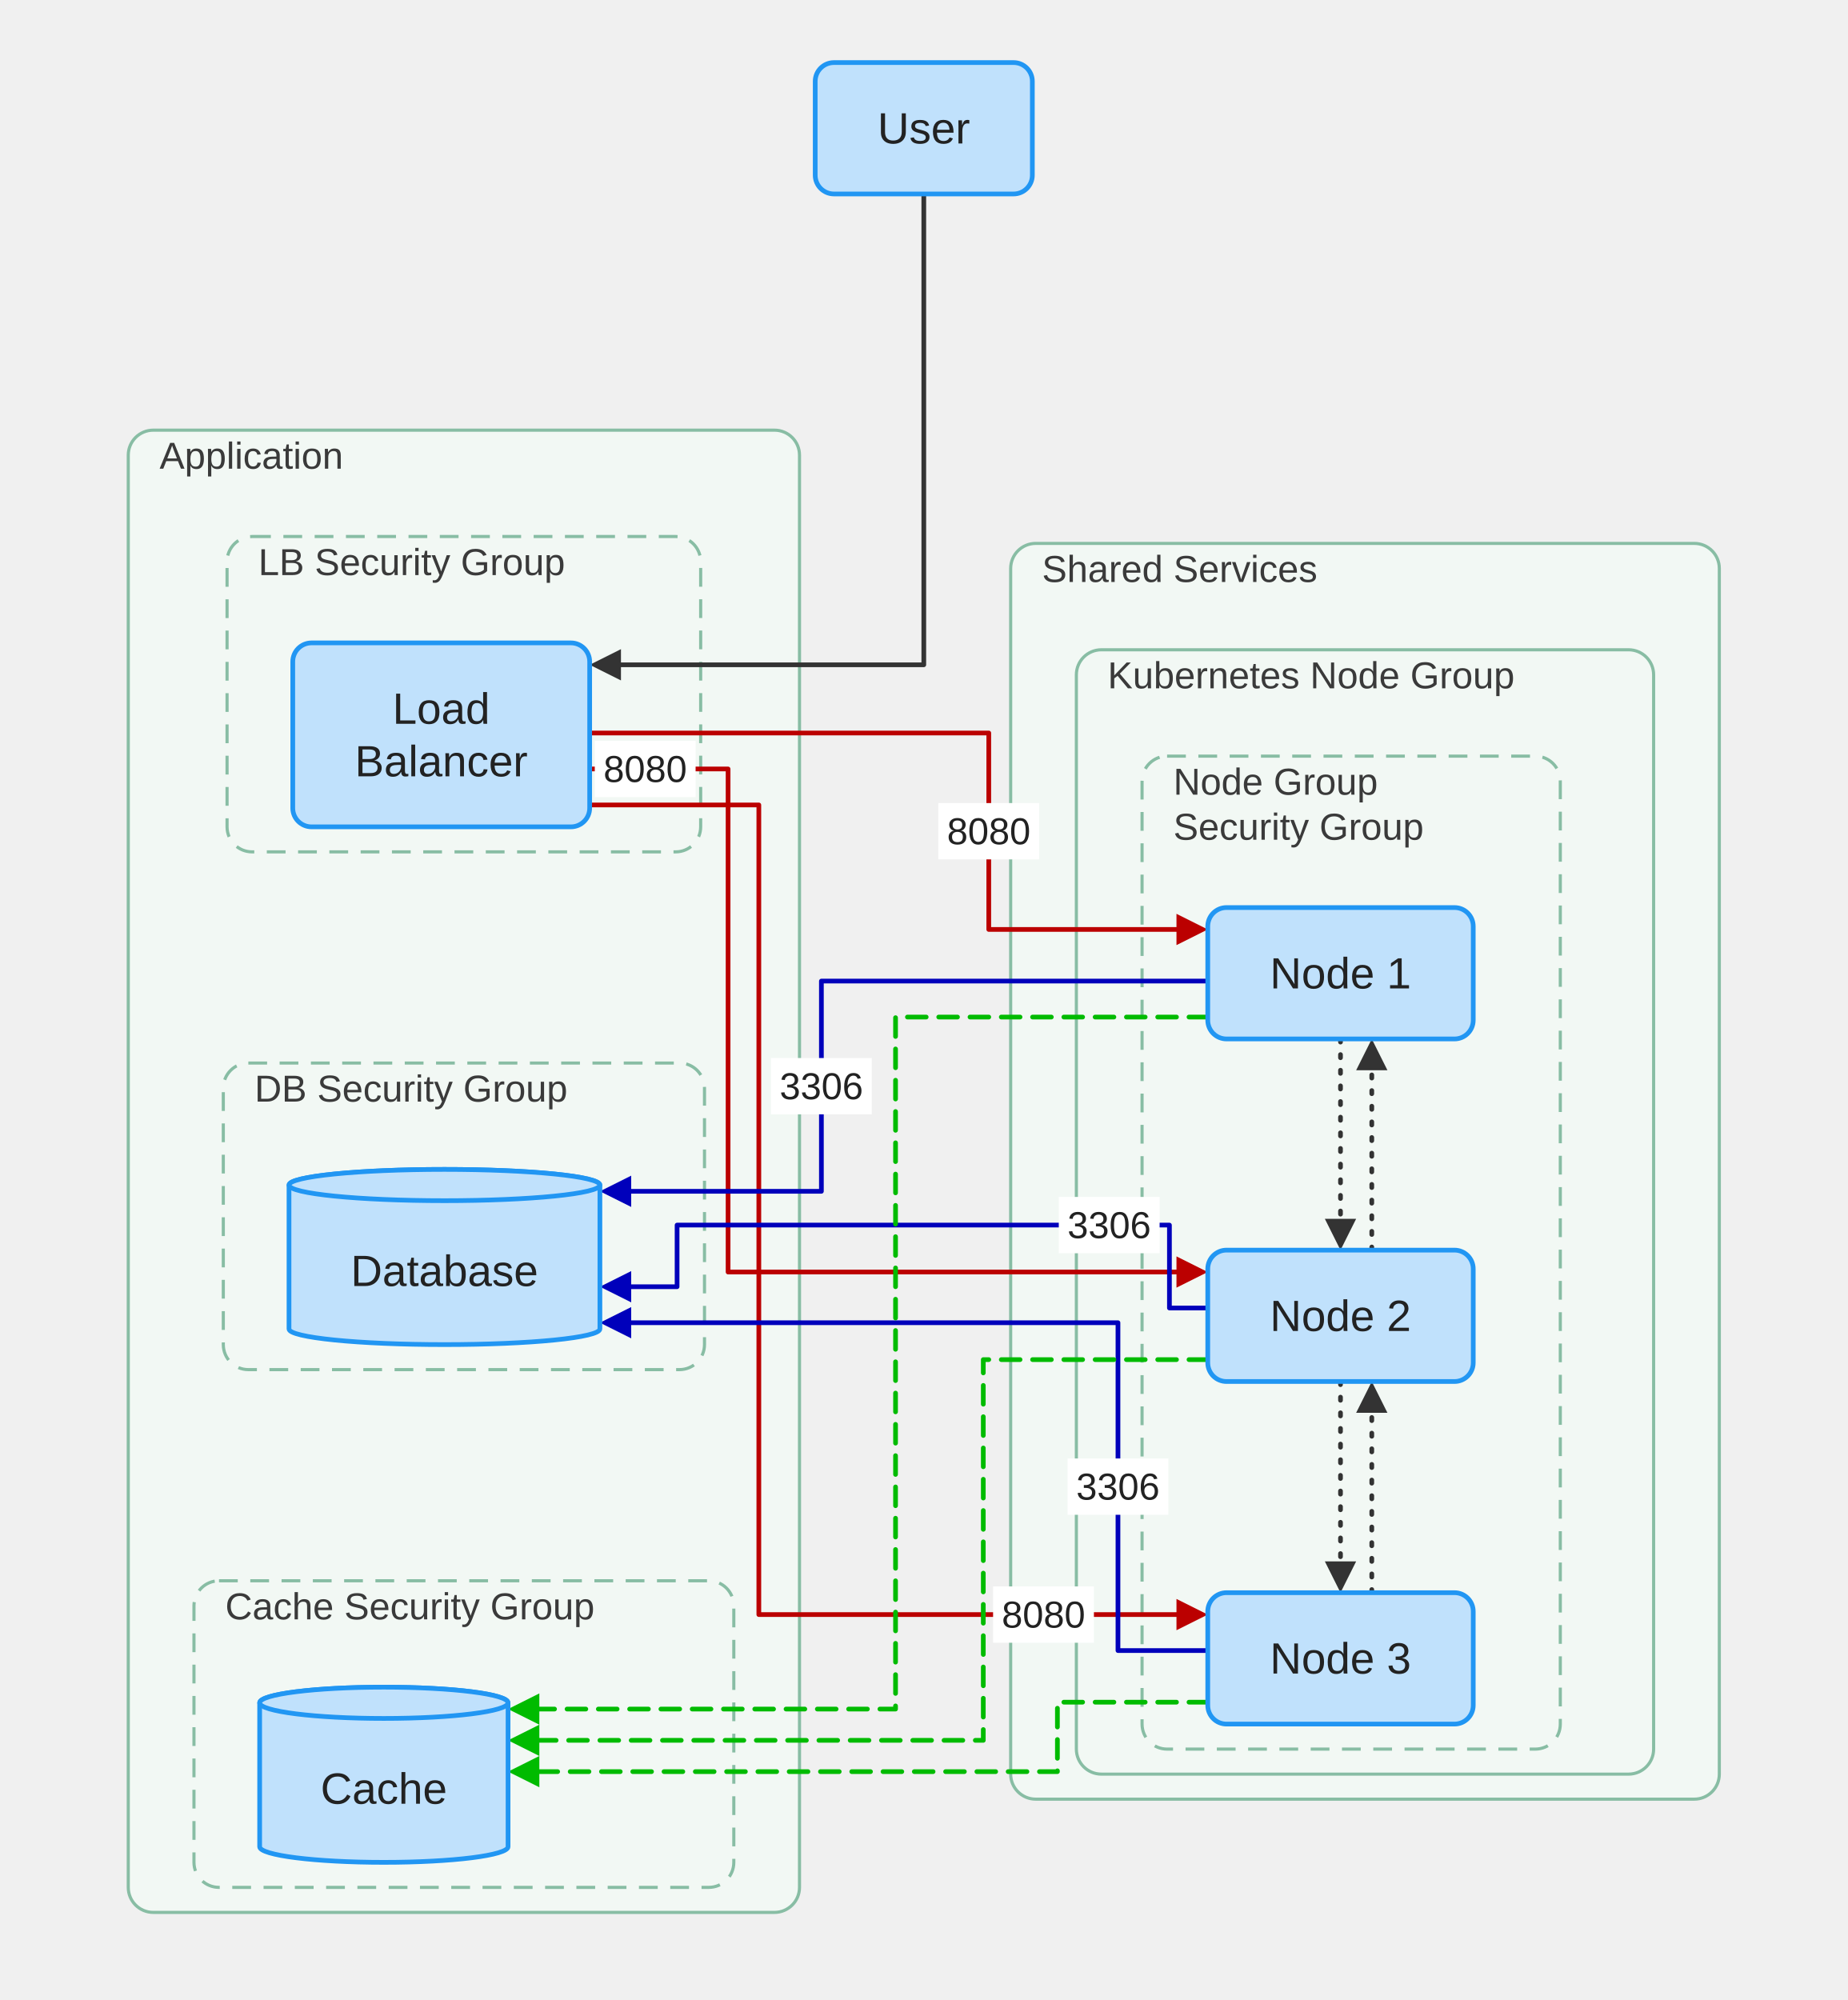
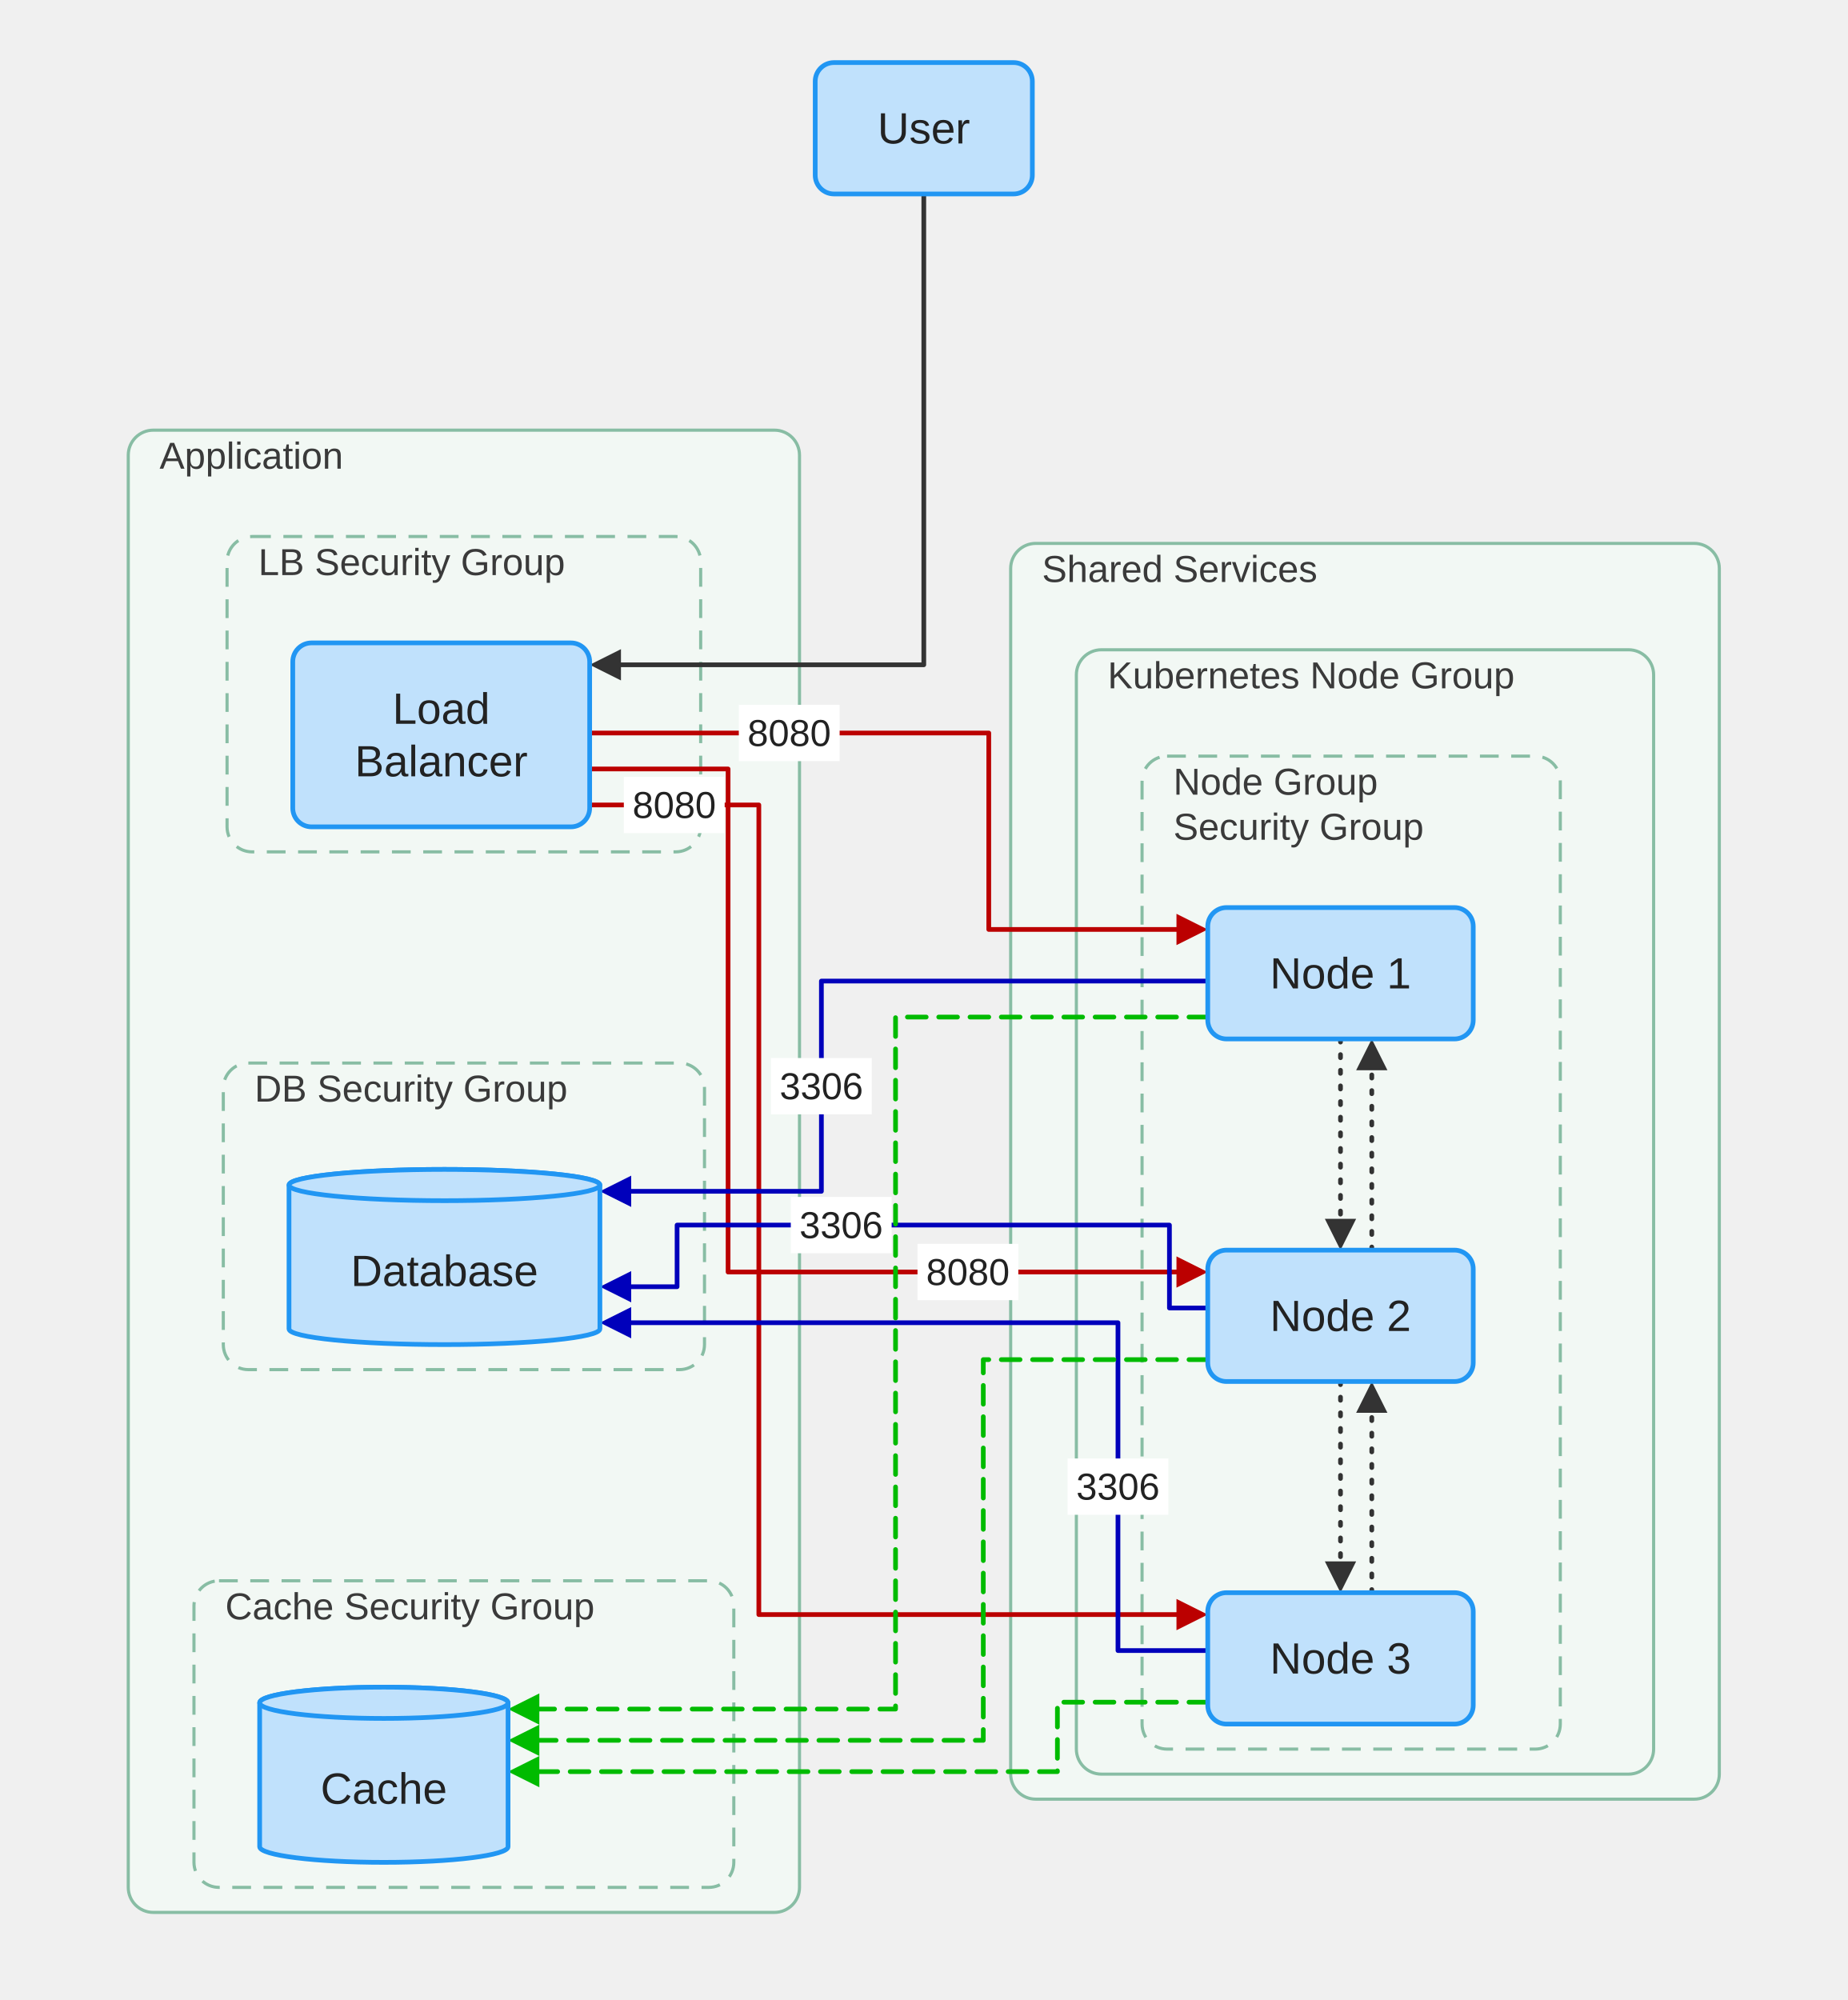
<svg xmlns="http://www.w3.org/2000/svg" width="590.58" height="639.30" viewBox="0 0 590.58 639.30">
  <defs>
    <marker id="arrow" viewBox="0 0 10 10" refX="6.00" refY="5" markerWidth="10" markerHeight="10" orient="auto" markerUnits="userSpaceOnUse">
      <path d="M0,0 L10,5 L0,10 Z" fill="#333" />
    </marker>
    <marker id="arrow-b00" viewBox="0 0 10 10" refX="6.00" refY="5" markerWidth="10" markerHeight="10" orient="auto" markerUnits="userSpaceOnUse">
      <path d="M0,0 L10,5 L0,10 Z" fill="#b00" />
    </marker>
    <marker id="arrow-00b" viewBox="0 0 10 10" refX="6.00" refY="5" markerWidth="10" markerHeight="10" orient="auto" markerUnits="userSpaceOnUse">
      <path d="M0,0 L10,5 L0,10 Z" fill="#00b" />
    </marker>
    <marker id="arrow-0b0" viewBox="0 0 10 10" refX="6.00" refY="5" markerWidth="10" markerHeight="10" orient="auto" markerUnits="userSpaceOnUse">
      <path d="M0,0 L10,5 L0,10 Z" fill="#0b0" />
    </marker>
  </defs>
  <g fill="none" stroke="#88BDA4" stroke-width="1" stroke-linejoin="round">
    <rect x="20.00" y="129.50" width="550.58" height="489.80" rx="8" ry="8" fill="none" stroke="none" stroke-width="1" />
    <rect x="41.00" y="137.50" width="214.56" height="473.80" rx="8" ry="8" fill="#f2f8f4" stroke="#88BDA4" stroke-width="1" />
    <rect x="72.58" y="171.50" width="151.39" height="100.80" rx="8" ry="8" fill="#f2f8f4" stroke="#88BDA4" stroke-width="1" stroke-dasharray="6 4" />
    <rect x="71.38" y="339.80" width="153.81" height="98.00" rx="8" ry="8" fill="#f2f8f4" stroke="#88BDA4" stroke-width="1" stroke-dasharray="6 4" />
    <rect x="62.00" y="505.30" width="172.56" height="98.00" rx="8" ry="8" fill="#f2f8f4" stroke="#88BDA4" stroke-width="1" stroke-dasharray="6 4" />
    <rect x="323.06" y="173.70" width="226.52" height="401.40" rx="8" ry="8" fill="#f2f8f4" stroke="#88BDA4" stroke-width="1" />
    <rect x="344.06" y="207.70" width="184.52" height="359.40" rx="8" ry="8" fill="#f2f8f4" stroke="#88BDA4" stroke-width="1" />
    <rect x="365.06" y="241.70" width="133.69" height="317.40" rx="8" ry="8" fill="#f2f8f4" stroke="#88BDA4" stroke-width="1" stroke-dasharray="6 4" />
  </g>
  <g fill="#3a3a3a" font-family="Arial, Helvetica, Liberation Sans, DejaVu Sans, sans-serif" font-size="12.00">
    <text x="51.00" y="141.50" text-anchor="start" dominant-baseline="hanging">Application</text>
    <text x="82.58" y="175.50" text-anchor="start" dominant-baseline="hanging">LB Security Group</text>
    <text x="81.38" y="343.80" text-anchor="start" dominant-baseline="hanging">DB Security Group</text>
    <text x="72.00" y="509.30" text-anchor="start" dominant-baseline="hanging">Cache Security Group</text>
    <text x="333.06" y="177.70" text-anchor="start" dominant-baseline="hanging">Shared Services</text>
    <text x="354.06" y="211.70" text-anchor="start" dominant-baseline="hanging">Kubernetes Node Group</text>
    <text x="375.06" y="245.70" text-anchor="start" dominant-baseline="hanging">Node Group<tspan x="375.06" y="260.10">Security Group</tspan>
    </text>
  </g>
  <g fill="none" stroke-linecap="round" stroke-linejoin="round">
    <polyline points="295.29,62.00 295.29,129.50 295.29,212.50 255.56,212.50 223.98,212.50 192.49,212.50" stroke="#333" stroke-width="1.5" marker-end="url(#arrow)" />
    <polyline points="188.49,234.30 223.98,234.30 255.56,234.30 316.06,234.30 316.06,297.10 323.06,297.10 344.06,297.10 365.06,297.10 382.06,297.10" stroke="#b00" stroke-width="1.5" marker-end="url(#arrow-b00)" />
    <polyline points="188.49,245.80 223.98,245.80 232.73,245.80 232.73,406.60 255.56,406.60 323.06,406.60 344.06,406.60 365.06,406.60 382.06,406.60" stroke="#b00" stroke-width="1.5" marker-end="url(#arrow-b00)" />
    <polyline points="188.49,257.30 223.98,257.30 242.56,257.30 242.56,516.10 255.56,516.10 323.06,516.10 344.06,516.10 365.06,516.10 382.06,516.10" stroke="#b00" stroke-width="1.5" marker-end="url(#arrow-b00)" />
    <polyline points="386.06,313.60 365.06,313.60 344.06,313.60 323.06,313.60 262.56,313.60 262.56,380.80 255.56,380.80 225.18,380.80 195.76,380.80" stroke="#00b" stroke-width="1.5" marker-end="url(#arrow-00b)" />
    <polyline points="386.06,418.10 373.81,418.10 373.81,391.60 365.06,391.60 344.06,391.60 323.06,391.60 255.56,391.60 225.18,391.60 216.43,391.60 216.43,411.30 195.76,411.30" stroke="#00b" stroke-width="1.5" marker-end="url(#arrow-00b)" />
    <polyline points="386.06,527.60 365.06,527.60 357.36,527.60 357.36,422.80 344.06,422.80 323.06,422.80 255.56,422.80 225.18,422.80 195.76,422.80" stroke="#00b" stroke-width="1.5" marker-end="url(#arrow-00b)" />
    <polyline points="386.06,325.10 365.06,325.10 344.06,325.10 323.06,325.10 286.26,325.10 286.26,546.30 255.56,546.30 234.56,546.30 166.40,546.30" stroke="#0b0" stroke-width="1.5" stroke-dasharray="6 4" marker-end="url(#arrow-0b0)" />
    <polyline points="386.06,434.60 365.06,434.60 344.06,434.60 323.06,434.60 314.31,434.60 314.31,556.30 255.56,556.30 234.56,556.30 166.40,556.30" stroke="#0b0" stroke-width="1.5" stroke-dasharray="6 4" marker-end="url(#arrow-0b0)" />
    <polyline points="386.06,544.10 365.06,544.10 344.06,544.10 338.00,544.10 338.00,566.30 323.06,566.30 255.56,566.30 234.56,566.30 166.40,566.30" stroke="#0b0" stroke-width="1.5" stroke-dasharray="6 4" marker-end="url(#arrow-0b0)" />
    <polyline points="428.49,332.10 428.49,395.60" stroke="#333" stroke-width="1.5" stroke-dasharray="1 4" marker-end="url(#arrow)" />
    <polyline points="428.49,441.60 428.49,505.10" stroke="#333" stroke-width="1.5" stroke-dasharray="1 4" marker-end="url(#arrow)" />
    <polyline points="438.49,509.10 438.49,445.60" stroke="#333" stroke-width="1.5" stroke-dasharray="1 4" marker-end="url(#arrow)" />
    <polyline points="438.49,399.60 438.49,336.10" stroke="#333" stroke-width="1.5" stroke-dasharray="1 4" marker-end="url(#arrow)" />
  </g>
  <g fill="#fff" stroke="none">
-     <rect x="299.94" y="256.70" width="32.23" height="18.00" />
-     <rect x="190.12" y="236.80" width="32.23" height="18.00" />
-     <rect x="317.44" y="507.10" width="32.23" height="18.00" />
+     <rect x="236.16" y="225.30" width="32.23" height="18.00" />
+     <rect x="293.28" y="397.60" width="32.23" height="18.00" />
+     <rect x="199.41" y="248.30" width="32.23" height="18.00" />
    <rect x="246.44" y="338.20" width="32.23" height="18.00" />
-     <rect x="338.44" y="382.60" width="32.23" height="18.00" />
+     <rect x="252.78" y="382.60" width="32.23" height="18.00" />
    <rect x="341.24" y="466.20" width="32.23" height="18.00" />
  </g>
  <g fill="#222" font-family="Arial, Helvetica, Liberation Sans, DejaVu Sans, sans-serif" font-size="12.00" text-anchor="middle" dominant-baseline="central">
-     <text x="316.06" y="265.70">8080</text>
-     <text x="206.24" y="245.80">8080</text>
-     <text x="333.56" y="516.10">8080</text>
+     <text x="252.28" y="234.30">8080</text>
+     <text x="309.39" y="406.60">8080</text>
+     <text x="215.53" y="257.30">8080</text>
    <text x="262.56" y="347.20">3306</text>
-     <text x="354.56" y="391.60">3306</text>
+     <text x="268.89" y="391.60">3306</text>
    <text x="357.36" y="475.20">3306</text>
  </g>
  <g>
    <rect x="93.58" y="205.50" width="94.91" height="58.80" rx="6" ry="6" fill="#c0e1fc" stroke="#2196F3" stroke-width="1.5" />
    <text x="141.04" y="226.50" font-family="Arial, Helvetica, Liberation Sans, DejaVu Sans, sans-serif" font-size="14" fill="#222" text-anchor="middle" dominant-baseline="central">Load<tspan x="141.04" y="243.30">Balancer</tspan>
    </text>
    <path d="M92.38,378.80 L92.38,424.80 A49.69,5.00 0 0 0 191.76,424.80 L191.76,378.80 A49.69,5.00 0 0 0 92.38,378.80 Z" fill="#c0e1fc" stroke="#2196F3" stroke-width="1.5" />
    <ellipse cx="142.07" cy="378.80" rx="49.69" ry="5.00" fill="#c0e1fc" stroke="#2196F3" stroke-width="1.5" />
    <text x="142.07" y="406.22" font-family="Arial, Helvetica, Liberation Sans, DejaVu Sans, sans-serif" font-size="14" fill="#222" text-anchor="middle" dominant-baseline="central">Database</text>
    <path d="M83.00,544.30 L83.00,590.30 A39.70,5.00 0 0 0 162.40,590.30 L162.40,544.30 A39.70,5.00 0 0 0 83.00,544.30 Z" fill="#c0e1fc" stroke="#2196F3" stroke-width="1.5" />
    <ellipse cx="122.70" cy="544.30" rx="39.70" ry="5.00" fill="#c0e1fc" stroke="#2196F3" stroke-width="1.5" />
    <text x="122.70" y="571.72" font-family="Arial, Helvetica, Liberation Sans, DejaVu Sans, sans-serif" font-size="14" fill="#222" text-anchor="middle" dominant-baseline="central">Cache</text>
    <rect x="386.06" y="290.10" width="84.86" height="42.00" rx="6" ry="6" fill="#c0e1fc" stroke="#2196F3" stroke-width="1.5" />
    <text x="428.49" y="311.10" font-family="Arial, Helvetica, Liberation Sans, DejaVu Sans, sans-serif" font-size="14" fill="#222" text-anchor="middle" dominant-baseline="central">Node 1</text>
    <rect x="386.06" y="399.60" width="84.86" height="42.00" rx="6" ry="6" fill="#c0e1fc" stroke="#2196F3" stroke-width="1.5" />
    <text x="428.49" y="420.60" font-family="Arial, Helvetica, Liberation Sans, DejaVu Sans, sans-serif" font-size="14" fill="#222" text-anchor="middle" dominant-baseline="central">Node 2</text>
    <rect x="386.06" y="509.10" width="84.86" height="42.00" rx="6" ry="6" fill="#c0e1fc" stroke="#2196F3" stroke-width="1.5" />
    <text x="428.49" y="530.10" font-family="Arial, Helvetica, Liberation Sans, DejaVu Sans, sans-serif" font-size="14" fill="#222" text-anchor="middle" dominant-baseline="central">Node 3</text>
    <rect x="260.58" y="20.00" width="69.41" height="42.00" rx="6" ry="6" fill="#c0e1fc" stroke="#2196F3" stroke-width="1.5" />
    <text x="295.29" y="41.00" font-family="Arial, Helvetica, Liberation Sans, DejaVu Sans, sans-serif" font-size="14" fill="#222" text-anchor="middle" dominant-baseline="central">User</text>
  </g>
</svg>
